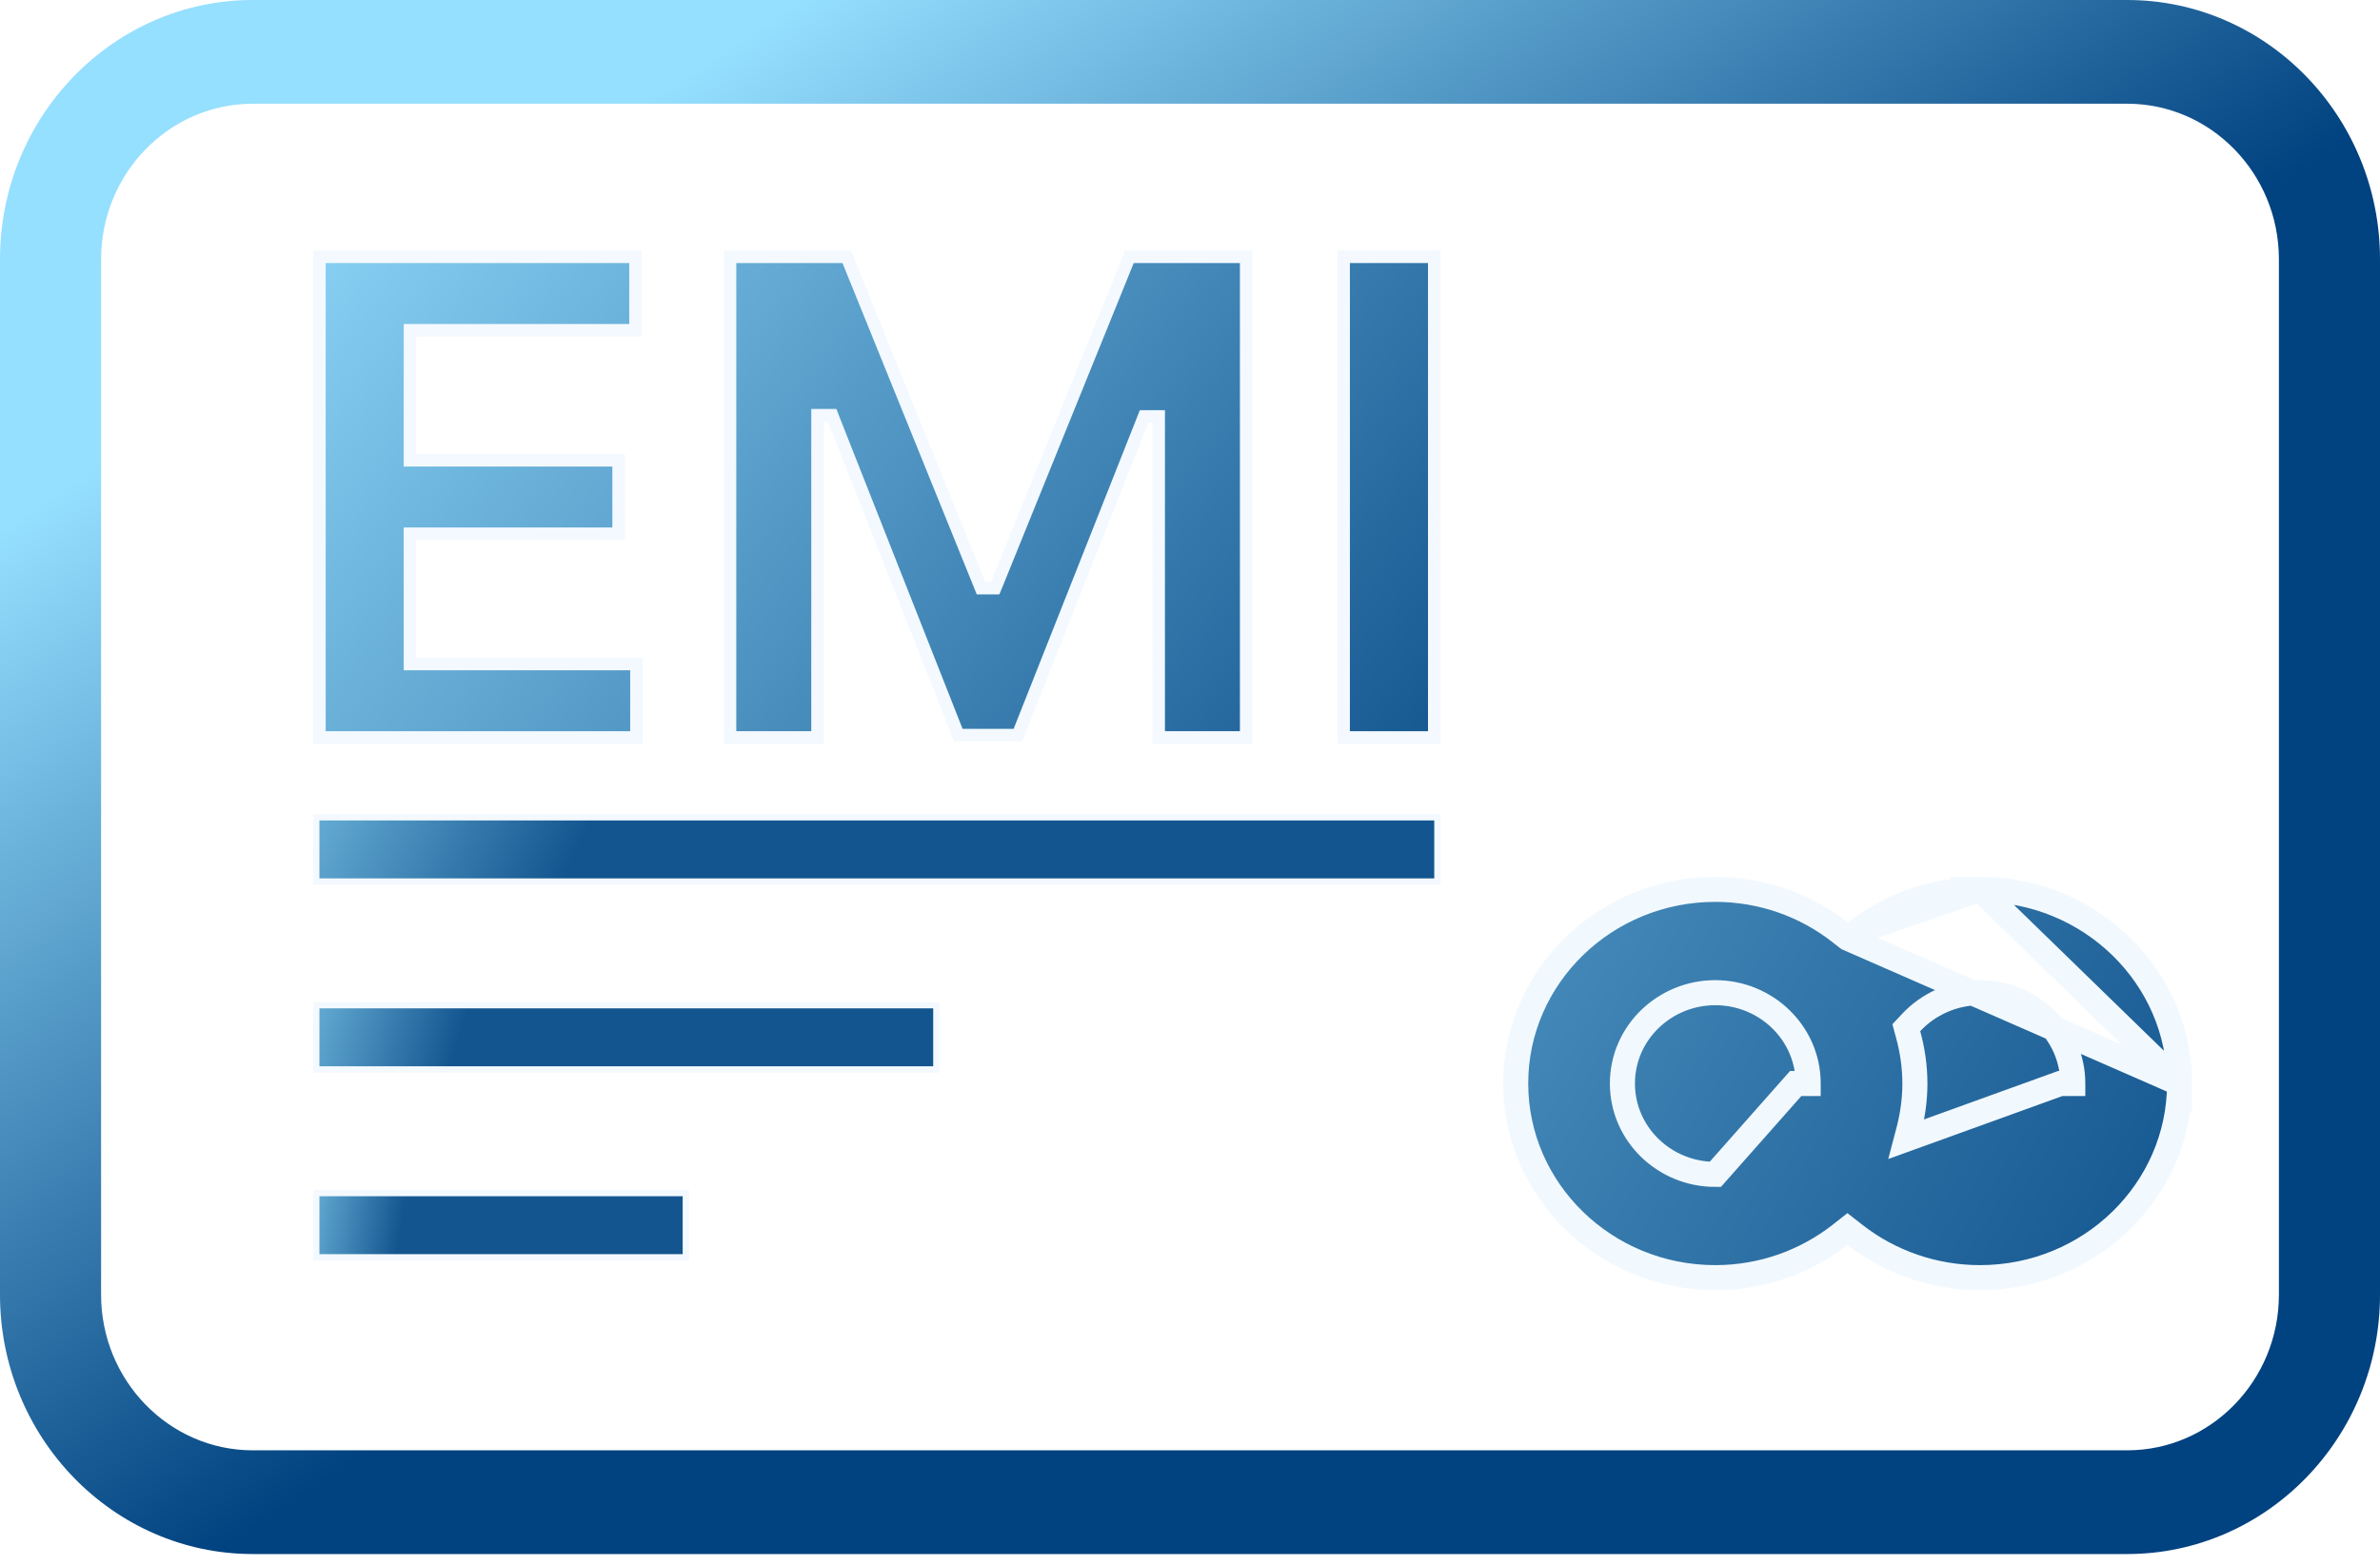
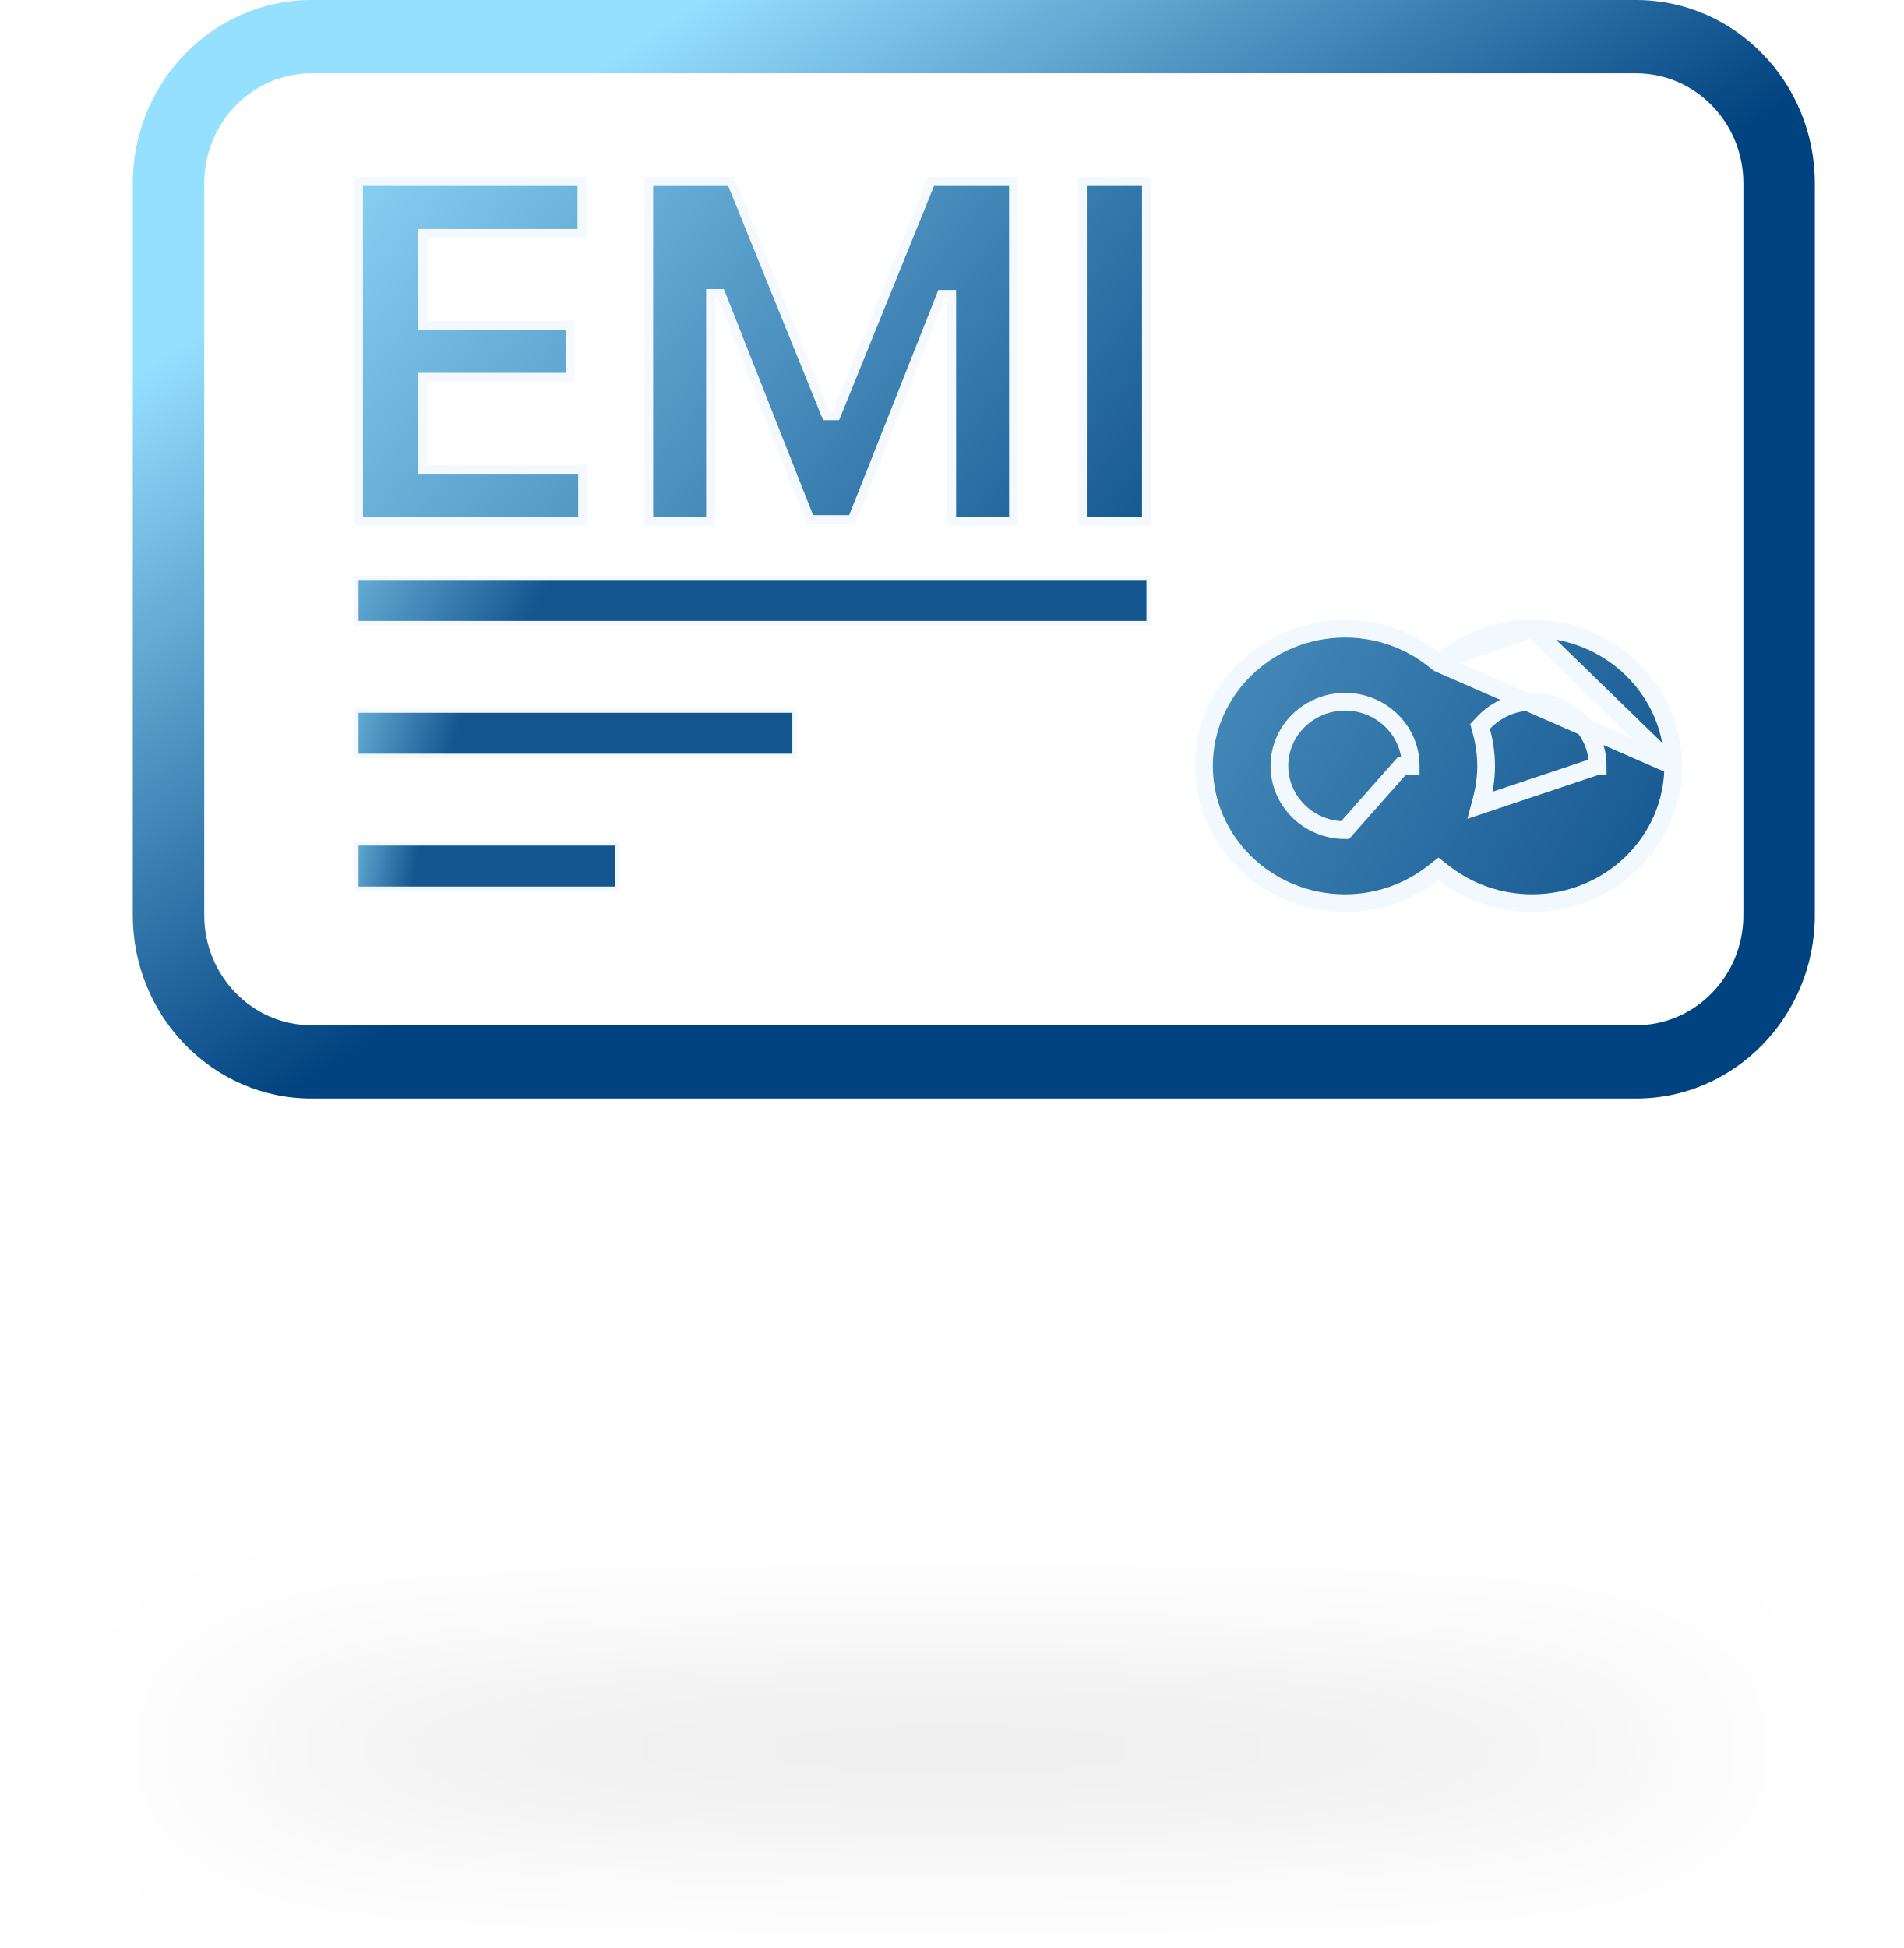
- <svg xmlns="http://www.w3.org/2000/svg" width="38" height="25" viewBox="0 0 38 25" fill="none">
-   <path d="M29.503 14.981L29.38 14.885C28.834 14.457 28.141 14.2 27.387 14.2C25.625 14.2 24.2 15.596 24.2 17.299C24.2 19.005 25.625 20.4 27.387 20.4C28.139 20.4 28.829 20.144 29.375 19.72L29.497 19.624L29.62 19.72C30.176 20.152 30.874 20.4 31.613 20.4C33.375 20.4 34.8 19.004 34.8 17.299L29.503 14.981ZM29.503 14.981L29.626 14.886M29.503 14.981L29.626 14.886M29.626 14.886C30.183 14.453 30.88 14.2 31.613 14.2M29.626 14.886L31.613 14.2M31.613 14.2C33.375 14.2 34.8 15.595 34.8 17.299L31.613 14.2ZM30.467 18.082L30.439 18.188L32.895 17.3H33.095C33.095 17.299 33.095 17.299 33.095 17.299C33.095 16.495 32.425 15.85 31.612 15.85C31.188 15.85 30.791 16.03 30.513 16.328L30.437 16.409L30.466 16.517C30.535 16.769 30.574 17.031 30.574 17.3C30.574 17.569 30.535 17.829 30.467 18.082ZM25.904 17.3C25.904 18.105 26.573 18.751 27.387 18.751L28.671 17.3H28.87C28.87 17.3 28.87 17.299 28.87 17.299C28.87 16.495 28.2 15.85 27.387 15.85C26.574 15.85 25.904 16.495 25.904 17.3Z" fill="url(#paint0_linear_7827_5636)" stroke="#F2F9FE" stroke-width="0.4" />
-   <path d="M6.646 10.602H10.162V11.775H5.1V4.1H10.147V5.273H6.646H6.546V5.373V7.249V7.349H6.646H9.877V8.522H6.646H6.546V8.622V10.502V10.602H6.646Z" fill="url(#paint1_linear_7827_5636)" stroke="#F3F9FE" stroke-width="0.2" />
-   <path d="M18.034 4.1H19.897V11.775H18.5V6.749V6.649H18.4H18.335H18.267L18.242 6.713L16.252 11.737H15.301L13.31 6.693L13.286 6.63H13.217H13.153H13.053V6.73V11.775H11.656V4.1H13.519L15.638 9.329L15.663 9.391H15.731H15.822H15.889L15.915 9.329L18.034 4.1Z" fill="url(#paint2_linear_7827_5636)" stroke="#F3F9FE" stroke-width="0.2" />
-   <path d="M22.9 4.1V11.775H21.453V4.1H22.9Z" fill="url(#paint3_linear_7827_5636)" stroke="#F3F9FE" stroke-width="0.2" />
-   <path d="M5.05 14.075V13.05H22.95V14.075H5.05Z" fill="url(#paint4_linear_7827_5636)" stroke="#F3F9FE" stroke-width="0.1" />
-   <path d="M5.05 20.075V19.05H10.95V20.075H5.05Z" fill="url(#paint5_linear_7827_5636)" stroke="#F3F9FE" stroke-width="0.1" />
-   <path d="M5.05 17.075V16.05H14.95V17.075H5.05Z" fill="url(#paint6_linear_7827_5636)" stroke="#F3F9FE" stroke-width="0.1" />
-   <path d="M38 4.14C38 1.858 36.189 0 33.964 0H4.036C1.811 0 0 1.858 0 4.14V20.672C0 22.955 1.811 24.813 4.036 24.813H33.964C36.189 24.813 38 22.955 38 20.672V4.14ZM36.386 20.672C36.386 22.042 35.299 23.157 33.964 23.157H4.036C2.701 23.157 1.614 22.042 1.614 20.672V4.14C1.614 2.77 2.701 1.656 4.036 1.656H33.964C35.299 1.656 36.386 2.77 36.386 4.14V20.672Z" fill="url(#paint7_linear_7827_5636)" />
+ <svg xmlns="http://www.w3.org/2000/svg" width="43" height="44" viewBox="0 0 43 44" fill="none">
+   <g opacity="0.3" filter="url(#filter0_f_7827_5637)">
+     <ellipse cx="21.5" cy="39.5" rx="17.5" ry="0.5" fill="black" />
+   </g>
+   <path d="M32.503 14.981L32.38 14.885C31.834 14.457 31.141 14.2 30.387 14.2C28.625 14.2 27.2 15.596 27.2 17.299C27.2 19.005 28.625 20.4 30.387 20.4C31.139 20.4 31.829 20.144 32.375 19.72L32.497 19.624L32.62 19.72C33.176 20.152 33.874 20.4 34.613 20.4C36.375 20.4 37.8 19.004 37.8 17.299L32.503 14.981ZM32.503 14.981L32.626 14.886M32.503 14.981L32.626 14.886M32.626 14.886C33.183 14.453 33.88 14.2 34.612 14.2M32.626 14.886L34.612 14.2M34.612 14.2C36.375 14.2 37.8 15.595 37.8 17.299L34.612 14.2ZM33.467 18.082L33.439 18.188L36.095 17.299L35.895 17.3H36.095C36.095 16.495 35.425 15.85 34.612 15.85C34.188 15.85 33.791 16.03 33.513 16.328L33.437 16.409L33.466 16.517C33.535 16.769 33.574 17.031 33.574 17.3C33.574 17.569 33.535 17.829 33.467 18.082ZM28.904 17.3C28.904 18.105 29.573 18.751 30.387 18.751L31.671 17.3H31.87C31.87 17.3 31.87 17.299 31.87 17.299C31.87 16.495 31.2 15.85 30.387 15.85C29.574 15.85 28.904 16.495 28.904 17.3Z" fill="url(#paint0_linear_7827_5637)" stroke="#F2F9FE" stroke-width="0.4" />
+   <path d="M9.646 10.602H13.162V11.775H8.1V4.1H13.147V5.273H9.646H9.546V5.373V7.249V7.349H9.646H12.877V8.522H9.646H9.546V8.622V10.502V10.602H9.646Z" fill="url(#paint1_linear_7827_5637)" stroke="#F3F9FE" stroke-width="0.2" />
+   <path d="M21.034 4.1H22.897V11.775H21.5V6.749V6.649H21.4H21.335H21.267L21.242 6.713L19.252 11.737H18.301L16.311 6.693L16.285 6.63H16.218H16.153H16.053V6.73V11.775H14.656V4.1H16.519L18.638 9.329L18.663 9.391H18.731H18.822H18.889L18.915 9.329L21.034 4.1Z" fill="url(#paint2_linear_7827_5637)" stroke="#F3F9FE" stroke-width="0.2" />
+   <path d="M25.9 4.1V11.775H24.453V4.1H25.9Z" fill="url(#paint3_linear_7827_5637)" stroke="#F3F9FE" stroke-width="0.2" />
+   <path d="M8.05 13.05H25.95V14.075H8.05V13.05Z" fill="url(#paint4_linear_7827_5637)" stroke="#F3F9FE" stroke-width="0.1" />
+   <path d="M8.05 19.05H13.95V20.075H8.05V19.05Z" fill="url(#paint5_linear_7827_5637)" stroke="#F3F9FE" stroke-width="0.1" />
+   <path d="M8.05 16.05H17.95V17.075H8.05V16.05Z" fill="url(#paint6_linear_7827_5637)" stroke="#F3F9FE" stroke-width="0.1" />
+   <path d="M41 4.14C41 1.858 39.189 0 36.964 0H7.036C4.811 0 3 1.858 3 4.14V20.672C3 22.955 4.811 24.813 7.036 24.813H36.964C39.189 24.813 41 22.955 41 20.672V4.14V4.14ZM39.386 20.672C39.386 22.042 38.299 23.157 36.964 23.157H7.036C5.701 23.157 4.614 22.042 4.614 20.672V4.14C4.614 2.77 5.701 1.656 7.036 1.656H36.964C38.299 1.656 39.386 2.77 39.386 4.14V20.672V20.672Z" fill="url(#paint7_linear_7827_5637)" />
  <defs>
-     <linearGradient id="paint0_linear_7827_5636" x1="9.7" y1="7.767" x2="35" y2="23.533" gradientUnits="userSpaceOnUse">
+     <filter id="filter0_f_7827_5637" x="0" y="35" width="43" height="9" filterUnits="userSpaceOnUse" color-interpolation-filters="sRGB">
+       <feFlood flood-opacity="0" result="BackgroundImageFix" />
+       <feBlend mode="normal" in="SourceGraphic" in2="BackgroundImageFix" result="shape" />
+       <feGaussianBlur stdDeviation="2" result="effect1_foregroundBlur_7827_5637" />
+     </filter>
+     <linearGradient id="paint0_linear_7827_5637" x1="12.7" y1="7.767" x2="38" y2="23.533" gradientUnits="userSpaceOnUse">
      <stop stop-color="#8DD6F8" />
      <stop offset="1" stop-color="#0B4C87" />
    </linearGradient>
-     <linearGradient id="paint1_linear_7827_5636" x1="6.562" y1="0.456" x2="23.55" y2="13.953" gradientUnits="userSpaceOnUse">
+     <linearGradient id="paint1_linear_7827_5637" x1="9.562" y1="0.456" x2="26.55" y2="13.953" gradientUnits="userSpaceOnUse">
      <stop stop-color="#8DD6F8" />
      <stop offset="1" stop-color="#0B4C87" />
    </linearGradient>
-     <linearGradient id="paint2_linear_7827_5636" x1="6.562" y1="0.456" x2="23.549" y2="13.953" gradientUnits="userSpaceOnUse">
+     <linearGradient id="paint2_linear_7827_5637" x1="9.562" y1="0.456" x2="26.549" y2="13.953" gradientUnits="userSpaceOnUse">
      <stop stop-color="#8DD6F8" />
      <stop offset="1" stop-color="#0B4C87" />
    </linearGradient>
-     <linearGradient id="paint3_linear_7827_5636" x1="6.562" y1="0.456" x2="23.55" y2="13.953" gradientUnits="userSpaceOnUse">
+     <linearGradient id="paint3_linear_7827_5637" x1="9.562" y1="0.456" x2="26.55" y2="13.953" gradientUnits="userSpaceOnUse">
      <stop stop-color="#8DD6F8" />
      <stop offset="1" stop-color="#0B4C87" />
    </linearGradient>
-     <linearGradient id="paint4_linear_7827_5636" x1="5" y1="10.75" x2="9.5" y2="13" gradientUnits="userSpaceOnUse">
+     <linearGradient id="paint4_linear_7827_5637" x1="8" y1="10.75" x2="12.5" y2="13" gradientUnits="userSpaceOnUse">
      <stop stop-color="#7AC3E7" />
      <stop offset="1" stop-color="#13558F" />
    </linearGradient>
-     <linearGradient id="paint5_linear_7827_5636" x1="5" y1="16.75" x2="6.824" y2="17.054" gradientUnits="userSpaceOnUse">
+     <linearGradient id="paint5_linear_7827_5637" x1="8" y1="16.75" x2="9.824" y2="17.054" gradientUnits="userSpaceOnUse">
      <stop stop-color="#7AC3E7" />
      <stop offset="1" stop-color="#13558F" />
    </linearGradient>
-     <linearGradient id="paint6_linear_7827_5636" x1="5" y1="13.75" x2="7.901" y2="14.556" gradientUnits="userSpaceOnUse">
+     <linearGradient id="paint6_linear_7827_5637" x1="8" y1="13.75" x2="10.901" y2="14.556" gradientUnits="userSpaceOnUse">
      <stop stop-color="#7AC3E7" />
      <stop offset="1" stop-color="#13558F" />
    </linearGradient>
-     <linearGradient id="paint7_linear_7827_5636" x1="14" y1="-0.815" x2="23.24" y2="13.11" gradientUnits="userSpaceOnUse">
+     <linearGradient id="paint7_linear_7827_5637" x1="17" y1="-0.815" x2="26.24" y2="13.11" gradientUnits="userSpaceOnUse">
      <stop stop-color="#95DFFF" />
      <stop offset="0.927" stop-color="#014280" />
    </linearGradient>
  </defs>
</svg>
